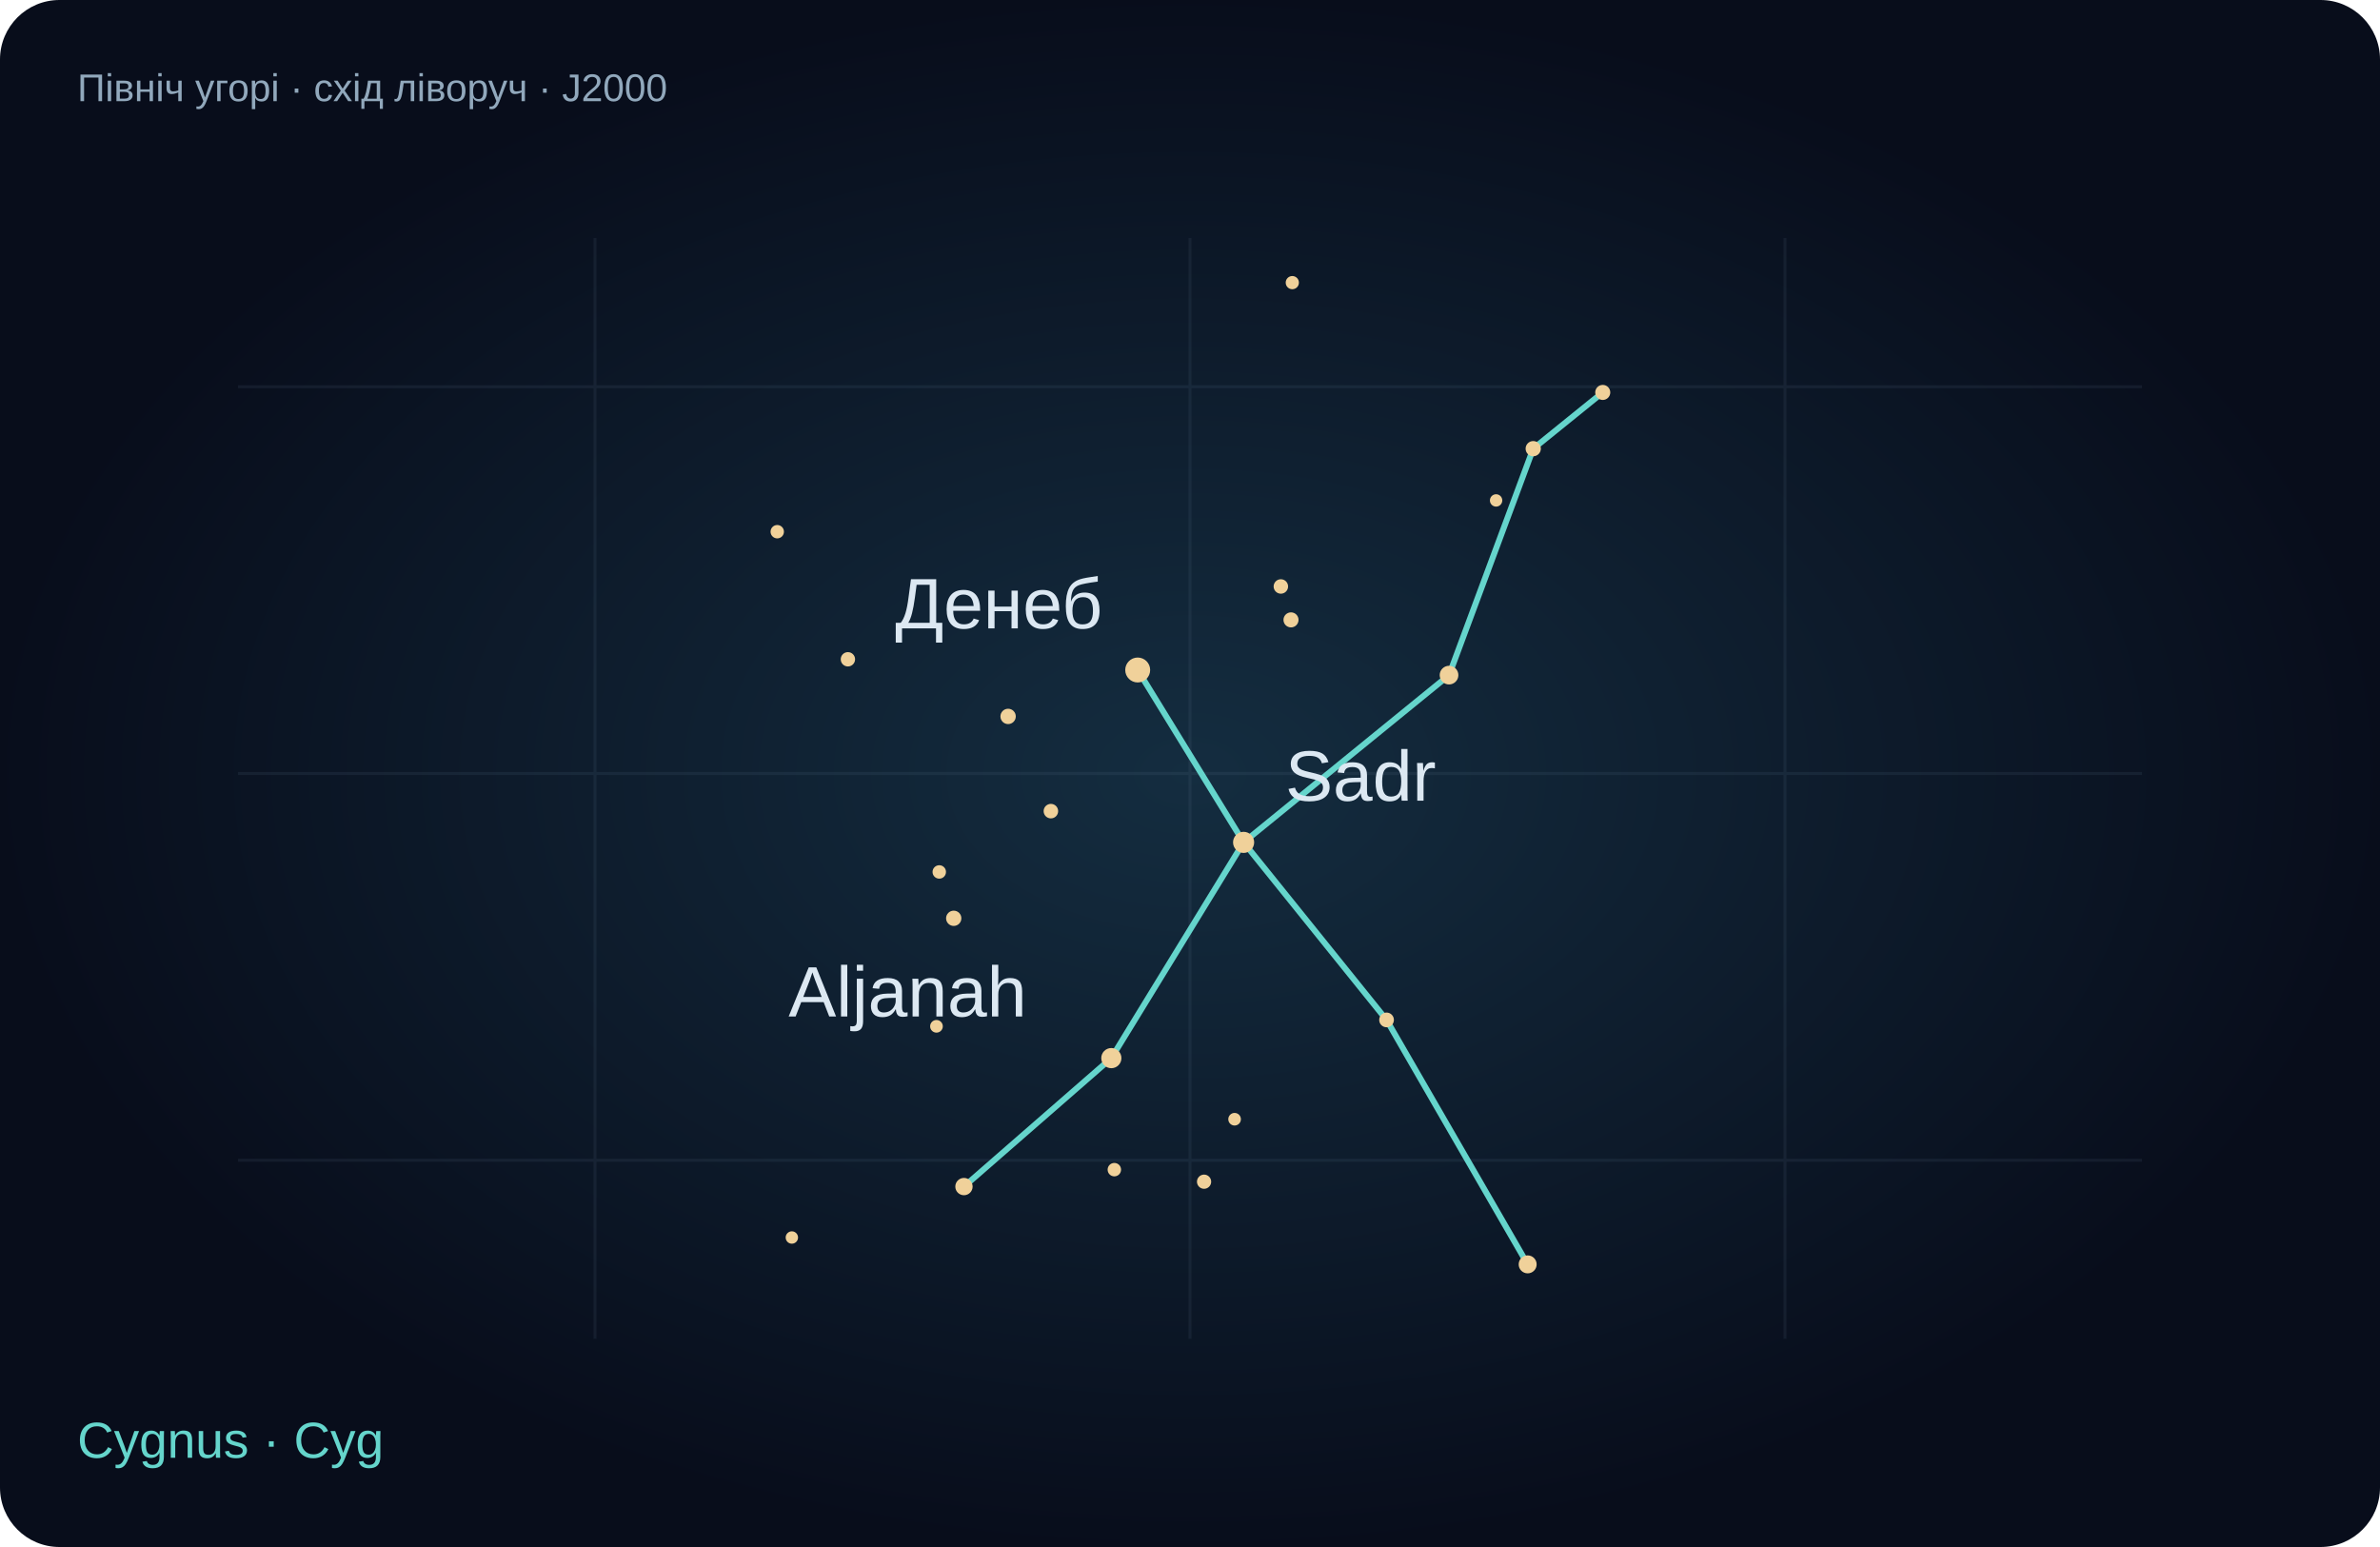
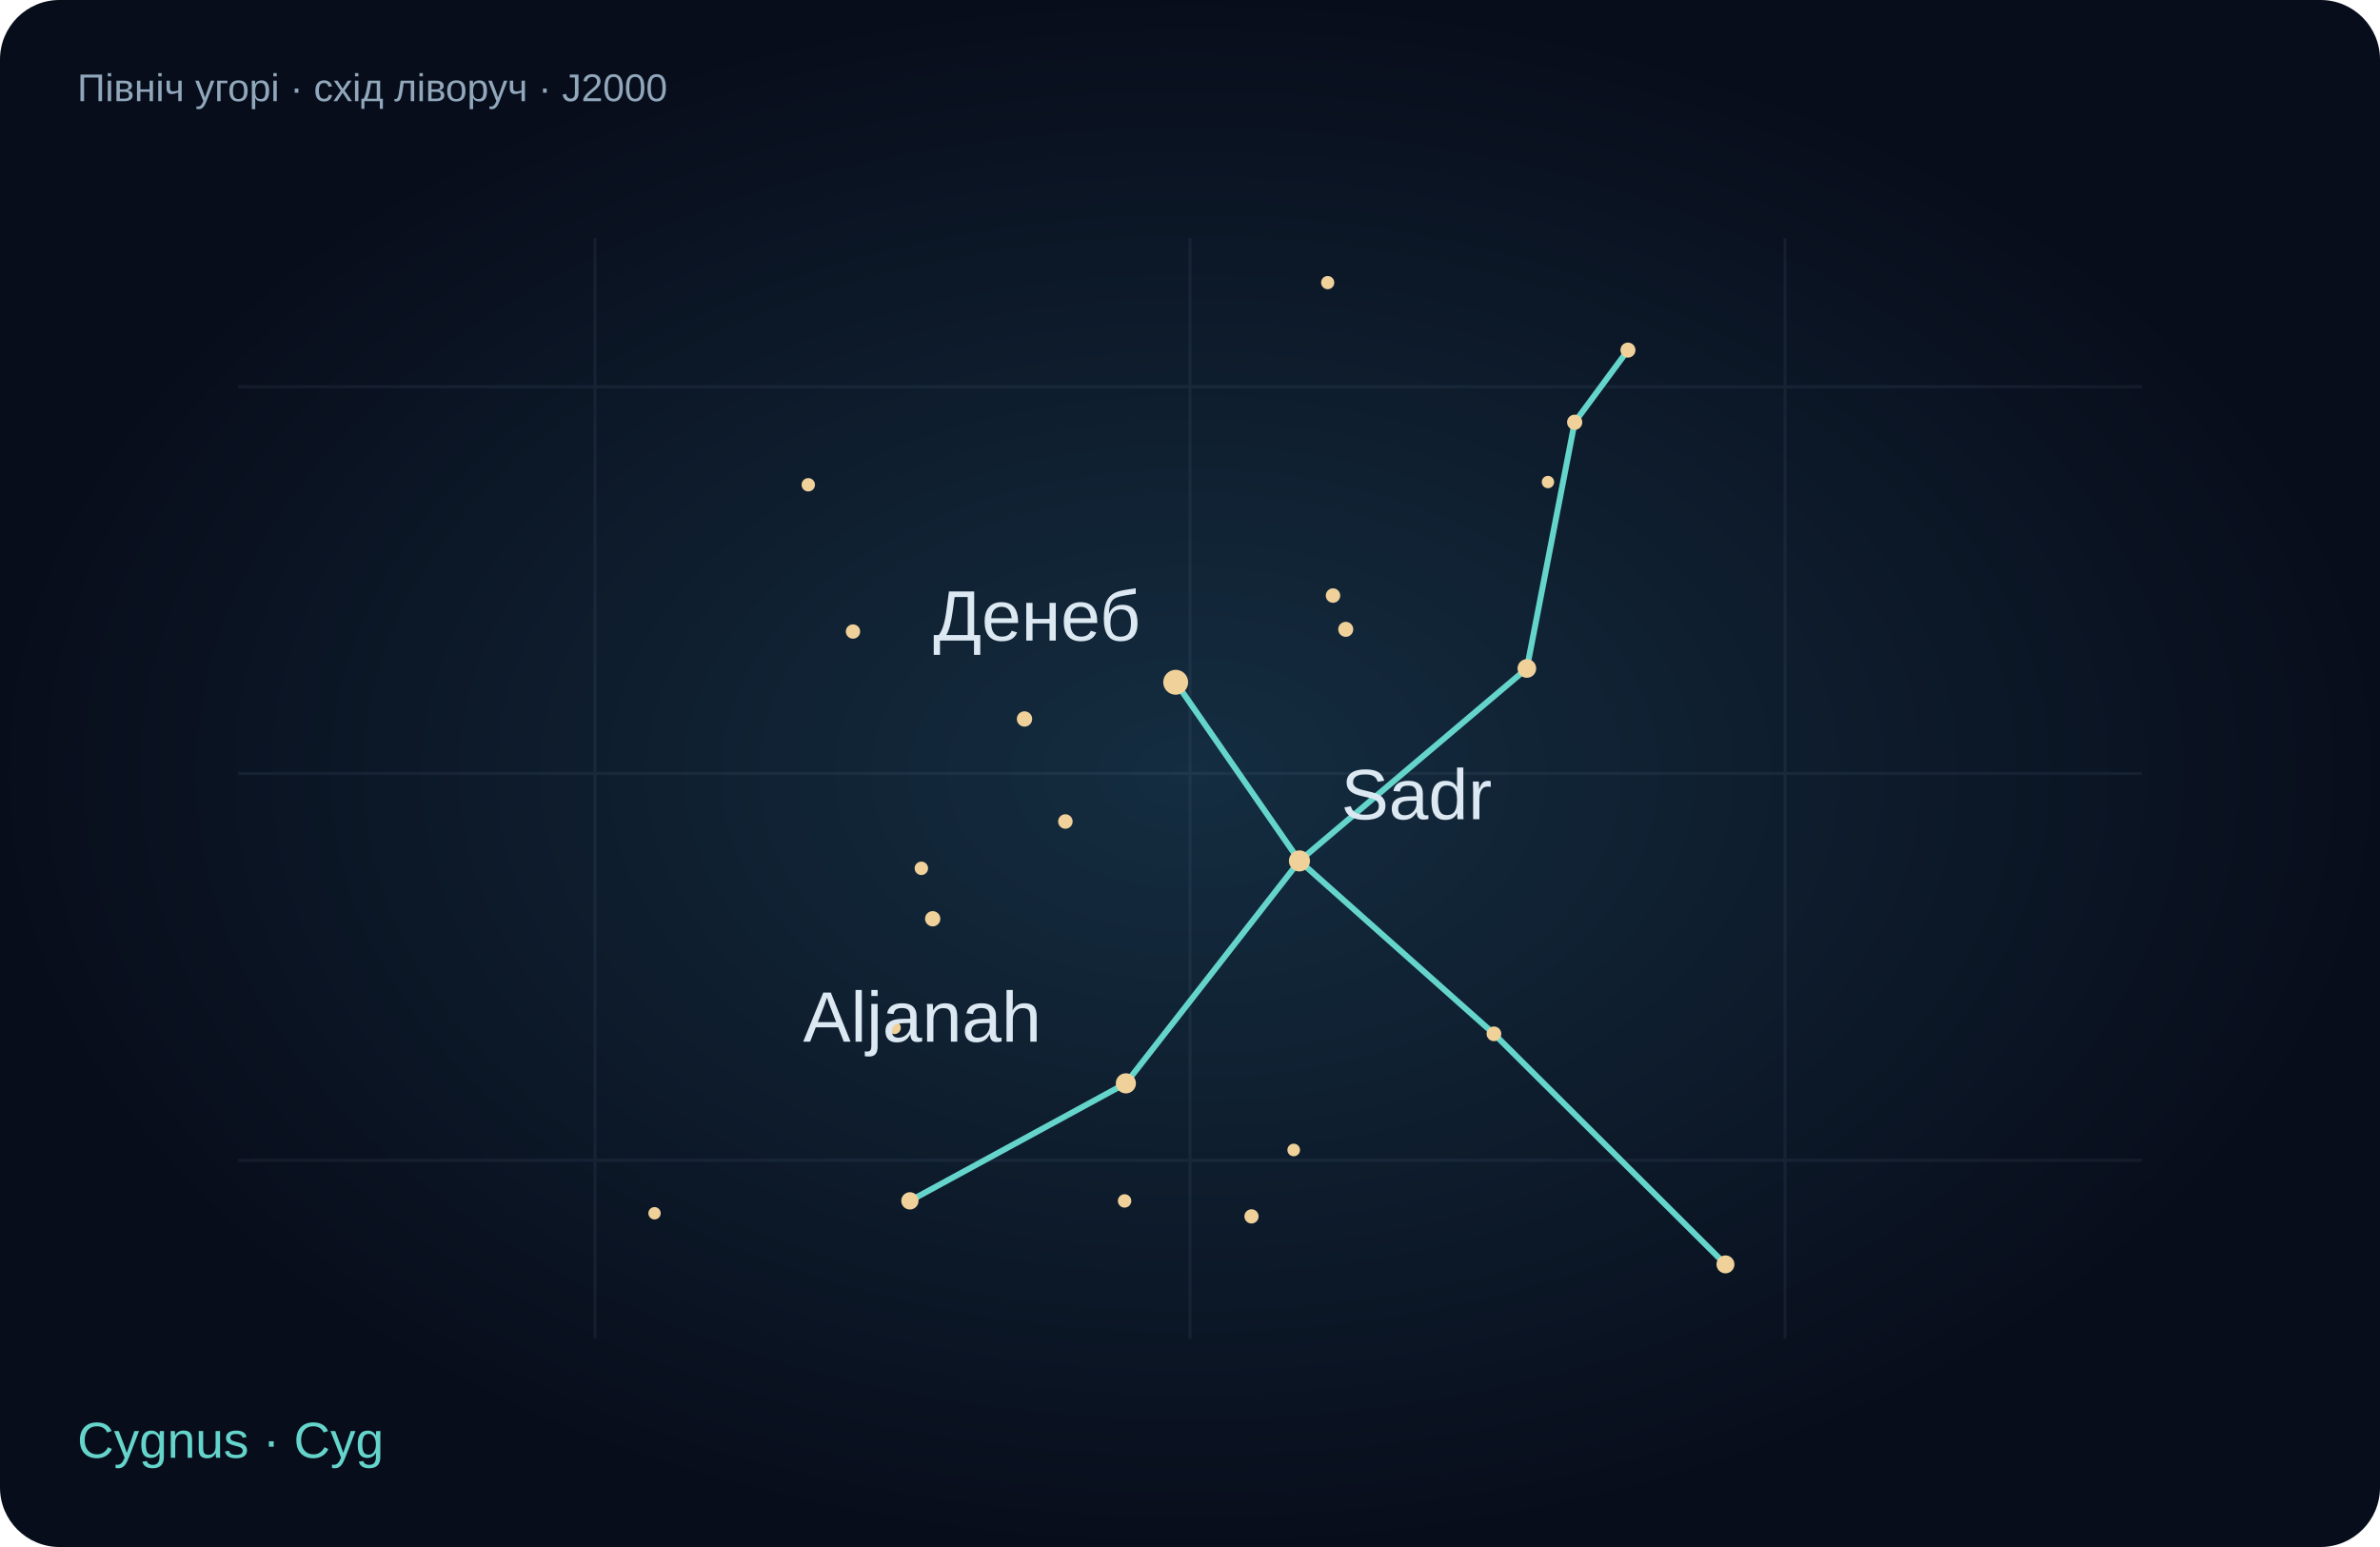
<svg xmlns="http://www.w3.org/2000/svg" width="800" height="520" viewBox="0 0 800 520" role="img" aria-label="Схема сузір’я Лебідь">
  <defs>
    <radialGradient id="bg">
      <stop stop-color="#142d40" />
      <stop offset="1" stop-color="#080d1b" />
    </radialGradient>
  </defs>
  <rect width="800" height="520" rx="20" fill="url(#bg)" />
  <g stroke="#67839c" stroke-opacity=".12">
    <path d="M80 130H720M80 260H720M80 390H720M200 80V450M400 80V450M600 80V450" />
  </g>
  <g fill="none" stroke="#65d5cc" stroke-width="2" stroke-linejoin="round">
-     <path d="M324.02,398.85 L373.56,355.67 L418.02,283.15 L487.07,226.93 L515.37,150.81 L538.74,131.91" />
-     <path d="M382.42,225.21 L418.02,283.15 L466.07,342.83 L513.50,425.00" />
+     <path d="M305.85,403.65 L378.44,364.15 L436.79,289.38 L513.23,224.69 L529.30,141.94 L547.21,117.68" />
+     <path d="M395.19,229.33 L436.79,289.38 L502.16,347.50 L579.99,425.00" />
  </g>
  <g fill="#f0d19a">
-     <circle cx="538.74" cy="131.91" r="2.53" />
-     <circle cx="515.37" cy="150.81" r="2.56" />
-     <circle cx="513.50" cy="425.00" r="3.02" />
-     <circle cx="502.89" cy="168.21" r="2.08" />
-     <circle cx="487.07" cy="226.93" r="3.14" />
-     <circle cx="466.07" cy="342.83" r="2.47" />
-     <circle cx="434.39" cy="95.00" r="2.22" />
-     <circle cx="433.95" cy="208.36" r="2.53" />
-     <circle cx="430.54" cy="197.13" r="2.43" />
-     <circle cx="418.02" cy="283.15" r="3.55" />
-     <circle cx="414.99" cy="376.21" r="2.12" />
-     <circle cx="404.73" cy="397.21" r="2.39" />
-     <circle cx="382.42" cy="225.21" r="4.19" />
-     <circle cx="374.57" cy="393.16" r="2.26" />
-     <circle cx="373.56" cy="355.67" r="3.39" />
-     <circle cx="353.24" cy="272.65" r="2.44" />
-     <circle cx="338.86" cy="240.81" r="2.58" />
-     <circle cx="324.02" cy="398.85" r="2.91" />
-     <circle cx="320.58" cy="308.67" r="2.57" />
-     <circle cx="315.72" cy="293.09" r="2.26" />
-     <circle cx="314.78" cy="344.98" r="2.13" />
-     <circle cx="285.01" cy="221.61" r="2.41" />
-     <circle cx="266.17" cy="415.97" r="2.08" />
-     <circle cx="261.26" cy="178.72" r="2.25" />
+     <circle cx="547.21" cy="117.68" r="2.53" />
+     <circle cx="529.30" cy="141.94" r="2.56" />
+     <circle cx="579.99" cy="425.00" r="3.02" />
+     <circle cx="520.32" cy="162.03" r="2.08" />
+     <circle cx="513.23" cy="224.69" r="3.14" />
+     <circle cx="502.16" cy="347.50" r="2.47" />
+     <circle cx="446.28" cy="95.00" r="2.22" />
+     <circle cx="452.35" cy="211.54" r="2.53" />
+     <circle cx="448.07" cy="200.19" r="2.43" />
+     <circle cx="436.79" cy="289.38" r="3.55" />
+     <circle cx="434.86" cy="386.55" r="2.12" />
+     <circle cx="420.67" cy="408.87" r="2.39" />
+     <circle cx="395.19" cy="229.33" r="4.19" />
+     <circle cx="378.01" cy="403.67" r="2.26" />
+     <circle cx="378.44" cy="364.15" r="3.39" />
+     <circle cx="358.11" cy="276.13" r="2.44" />
+     <circle cx="344.37" cy="241.67" r="2.58" />
+     <circle cx="305.85" cy="403.65" r="2.91" />
+     <circle cx="313.51" cy="308.83" r="2.57" />
+     <circle cx="309.70" cy="291.87" r="2.26" />
+     <circle cx="300.68" cy="345.46" r="2.13" />
+     <circle cx="286.72" cy="212.28" r="2.41" />
+     <circle cx="220.01" cy="407.82" r="2.08" />
+     <circle cx="271.69" cy="162.95" r="2.25" />
  </g>
  <g fill="#dce8f2" font-family="Arial,sans-serif" font-size="24">
-     <text x="300.92" y="211.21">Денеб</text>
-     <text x="432.02" y="269.15">Sadr</text>
-     <text x="265.06" y="341.67">Aljanah</text>
+     <text x="313.69" y="215.33">Денеб</text>
+     <text x="450.79" y="275.38">Sadr</text>
+     <text x="269.94" y="350.15">Aljanah</text>
  </g>
  <text x="26" y="34" fill="#91a8bc" font-family="Arial,sans-serif" font-size="13">Північ угорі · схід ліворуч · J2000</text>
  <text x="26" y="490" fill="#65d5cc" font-family="Arial,sans-serif" font-size="17">Cygnus · Cyg</text>
</svg>
